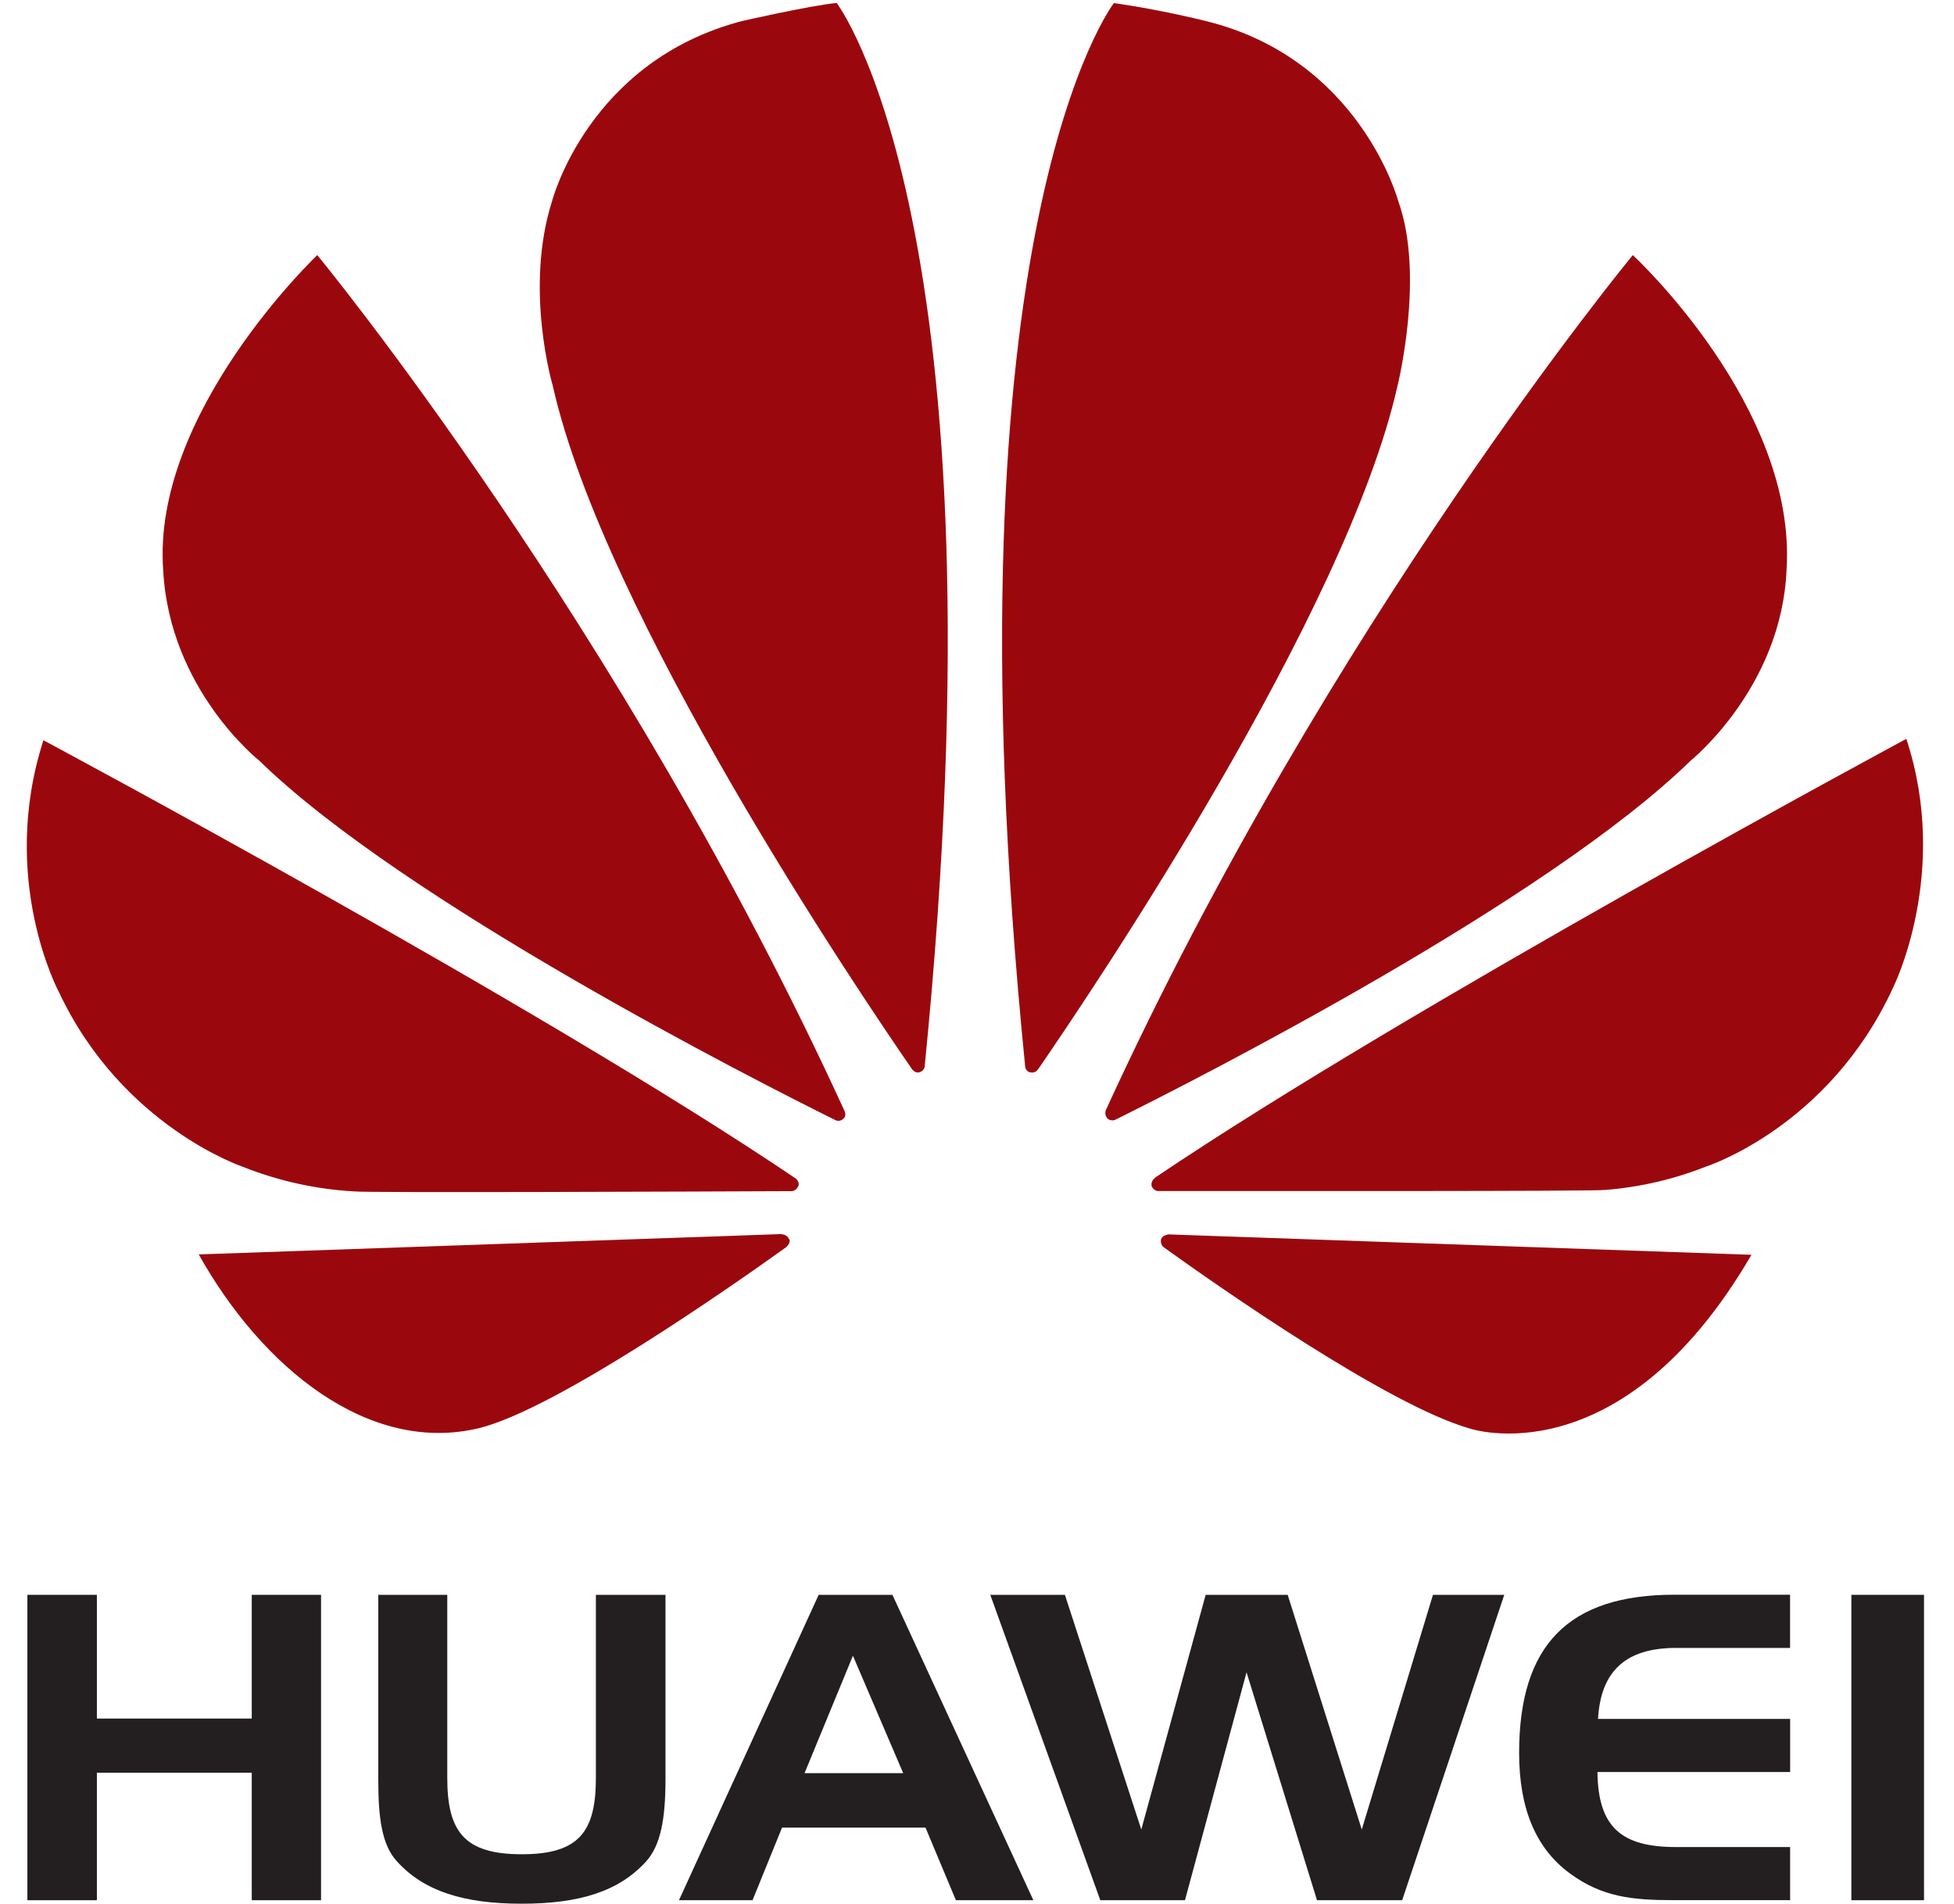
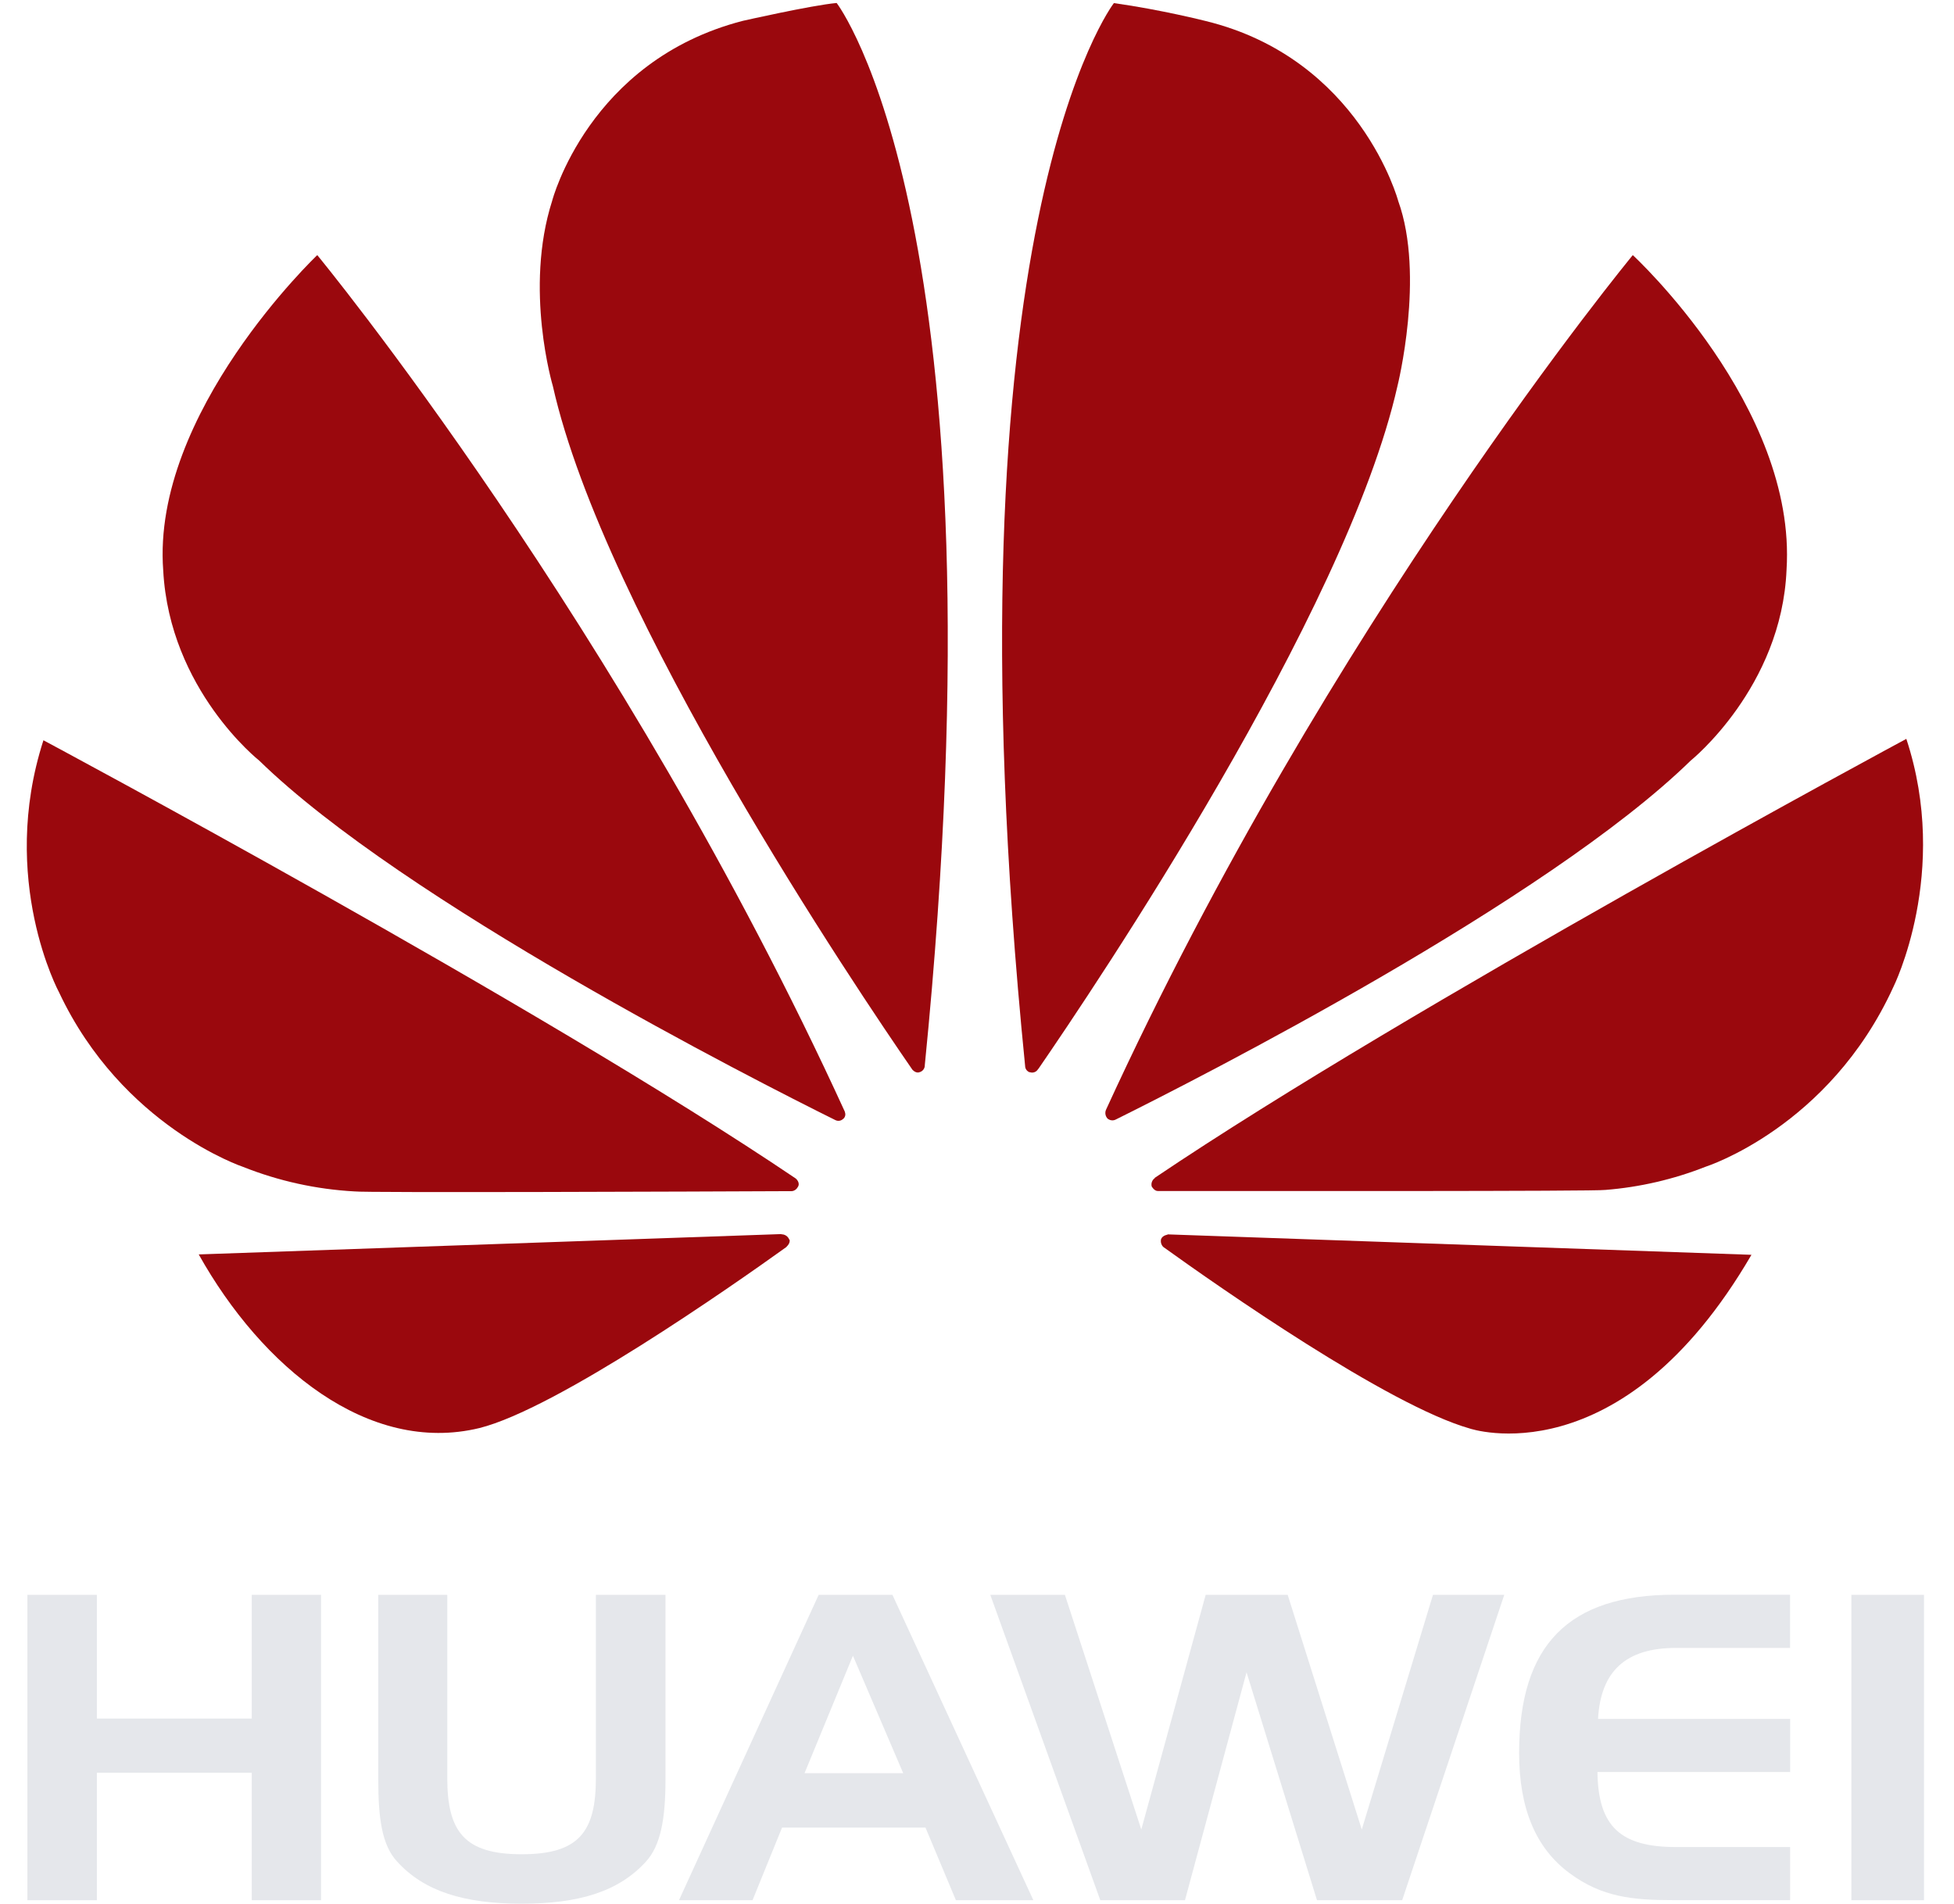
<svg xmlns="http://www.w3.org/2000/svg" id="Layer_1" data-name="Layer 1" viewBox="0 0 655.92 639">
  <defs>
    <style>
-             .cls-1{fill:none;}.cls-2{fill:#231f20;}.cls-3{clip-path:url(#clip-path);}.cls-4{fill:#9a080d;}.cls-5{clip-path:url(#clip-path-2);}.cls-6{clip-path:url(#clip-path-3);}.cls-7{clip-path:url(#clip-path-5);}.cls-8{clip-path:url(#clip-path-6);}.cls-9{clip-path:url(#clip-path-7);}.cls-10{clip-path:url(#clip-path-9);}.cls-11{clip-path:url(#clip-path-10);}.cls-12{clip-path:url(#clip-path-11);}.cls-13{clip-path:url(#clip-path-13);}.cls-14{clip-path:url(#clip-path-14);}.cls-15{clip-path:url(#clip-path-15);}.cls-16{clip-path:url(#clip-path-17);}.cls-17{clip-path:url(#clip-path-18);}.cls-18{clip-path:url(#clip-path-19);}.cls-19{clip-path:url(#clip-path-21);}.cls-20{clip-path:url(#clip-path-22);}.cls-21{clip-path:url(#clip-path-23);}.cls-22{clip-path:url(#clip-path-25);}.cls-23{clip-path:url(#clip-path-26);}.cls-24{clip-path:url(#clip-path-27);}.cls-25{clip-path:url(#clip-path-29);}.cls-26{clip-path:url(#clip-path-30);}.cls-27{clip-path:url(#clip-path-31);}</style>
+             .cls-1{fill:none;}.cls-2{fill:#e5e7eb;}.cls-3{clip-path:url(#clip-path);}.cls-4{fill:#9a080d;}.cls-5{clip-path:url(#clip-path-2);}.cls-6{clip-path:url(#clip-path-3);}.cls-7{clip-path:url(#clip-path-5);}.cls-8{clip-path:url(#clip-path-6);}.cls-9{clip-path:url(#clip-path-7);}.cls-10{clip-path:url(#clip-path-9);}.cls-11{clip-path:url(#clip-path-10);}.cls-12{clip-path:url(#clip-path-11);}.cls-13{clip-path:url(#clip-path-13);}.cls-14{clip-path:url(#clip-path-14);}.cls-15{clip-path:url(#clip-path-15);}.cls-16{clip-path:url(#clip-path-17);}.cls-17{clip-path:url(#clip-path-18);}.cls-18{clip-path:url(#clip-path-19);}.cls-19{clip-path:url(#clip-path-21);}.cls-20{clip-path:url(#clip-path-22);}.cls-21{clip-path:url(#clip-path-23);}.cls-22{clip-path:url(#clip-path-25);}.cls-23{clip-path:url(#clip-path-26);}.cls-24{clip-path:url(#clip-path-27);}.cls-25{clip-path:url(#clip-path-29);}.cls-26{clip-path:url(#clip-path-30);}.cls-27{clip-path:url(#clip-path-31);}</style>
    <clipPath id="clip-path" transform="translate(-172.56 -180)">
      <path class="cls-1" d="M455.63,555.58a2,2,0,0,0,.51-2.34h.05C381.37,389.68,279.06,265.63,279.06,265.63s-55.68,52.87-51.71,105.85c2.13,40.1,32.22,63.83,32.22,63.83C308.17,482.71,425.71,542.48,453,556a2.25,2.25,0,0,0,2.62-.45" />
    </clipPath>
    <clipPath id="clip-path-2" transform="translate(-172.56 -180)">
      <path class="cls-1" d="M223.37,265.37H456.71v291H223.37Zm514780,24361.57s58.21,46.85,27,124h2.75c-3967.5,8682.73-9392.88,15268.25-9392.88,15268.25s-2952.84-2806.68-2742.28-5618.89c112.84-2128.88,1708.75-3388.5,1708.75-3388.5,2577.16-2516.46,8810.34-5689.6,10257.63-6408.72,18.81-9.19,95.43-32.15,139,23.87" />
    </clipPath>
    <clipPath id="clip-path-3" transform="translate(-172.56 -180)">
      <rect class="cls-1" x="223.45" y="265.37" width="233.26" height="291.01" />
    </clipPath>
    <clipPath id="clip-path-5" transform="translate(-172.56 -180)">
      <path class="cls-1" d="M437.49,596.09a2.75,2.75,0,0,0-2.59-1.76v-.08l-195.63,6.83c21.2,37.89,57,67.3,94.2,58.29,25.71-6.4,83.87-47,103.1-60.8l0-.06c1.46-1.34,1-2.42,1-2.42" />
    </clipPath>
    <clipPath id="clip-path-6" transform="translate(-172.56 -180)">
      <path class="cls-1" d="M238.9,594H437.62v74.13H238.9ZM503687.72,22036.33c-26.5,91.79-133.94,91.79-133.94,91.79v4L493388,21776.71c1102.06-1970.78,2960.66-3500.62,4894.81-3032.22,1336.25,333.42,4357.66,2445.93,5357.28,3163.15l-2.25,3.15c75.94,69.3,49.88,125.54,49.88,125.54" />
    </clipPath>
    <clipPath id="clip-path-7" transform="translate(-172.56 -180)">
      <rect class="cls-1" x="238.9" y="593.95" width="198.72" height="74.13" />
    </clipPath>
    <clipPath id="clip-path-9" transform="translate(-172.56 -180)">
      <path class="cls-1" d="M440.36,578.48c1-1.52-.69-2.89-.69-2.89l0,0c-85.94-58.06-252.53-147.1-252.53-147.1-15.14,46.91,5.27,84.67,5.27,84.67,21.21,45,61.73,58.53,61.73,58.53a118.9,118.9,0,0,0,37.42,8.24c3,.49,116.43.05,146.82-.09a2.43,2.43,0,0,0,1.94-1.34" />
    </clipPath>
    <clipPath id="clip-path-10" transform="translate(-172.56 -180)">
      <path class="cls-1" d="M172.56,429.1H441.87V581.05H172.56Zm513530.5,22961.41c52.25,80.74-37.09,153.23-37.09,153.23l2.28.92c-4552.66,3079.26-13378.78,7801.83-13378.78,7801.83-802-2487.91,279.09-4490.44,279.09-4490.44,1123.69-2384.22,3270.35-3104.5,3270.35-3104.5,991.25-409.67,1982.5-436.74,1982.5-436.74,156.78-26.61,6168.09-2.75,7778.5,4.59,68.34.92,103.15,71.11,103.15,71.11" />
    </clipPath>
    <clipPath id="clip-path-11" transform="translate(-172.56 -180)">
      <rect class="cls-1" x="172.66" y="429.16" width="269.21" height="151.88" />
    </clipPath>
    <clipPath id="clip-path-13" transform="translate(-172.56 -180)">
      <path class="cls-1" d="M453.41,181c-8.54.79-31.51,6-31.51,6-51.82,13.38-64,60.44-64,60.44-9.47,29.62.24,62.15.24,62.15,17.28,76.79,102.39,203,120.7,229.49,1.26,1.33,2.31.85,2.31.85a2.38,2.38,0,0,0,1.85-2.41C511.09,255.74,453.41,181,453.41,181" />
    </clipPath>
    <clipPath id="clip-path-14" transform="translate(-172.56 -180)">
      <path class="cls-1" d="M348.63,180.16H511.34V539.61H348.63ZM514912.34,44513.34c-452.81-41.8-1670.78-320.55-1670.78-320.55-2748.4-710.44-3397.5-3208.66-3397.5-3208.66-501.87-1572.42,13.28-3299.6,13.28-3299.6,916.16-4076.62,5429.75-10776.83,6400.94-12183,66.53-70.73,122.47-45.46,122.47-45.46,105.06,28.47,97.75,128.12,97.75,128.12,1492.28,14961.37-1566.16,18929.15-1566.16,18929.15" />
    </clipPath>
    <clipPath id="clip-path-15" transform="translate(-172.56 -180)">
      <rect class="cls-1" x="348.63" y="180.34" width="162.71" height="359.27" />
    </clipPath>
    <clipPath id="clip-path-17" transform="translate(-172.56 -180)">
      <path class="cls-1" d="M518.2,539.89a2.29,2.29,0,0,0,2.85-1.07h.06c18.7-27.19,103.27-152.69,120.54-229.19,0,0,9.3-37.1.27-62.15,0,0-12.78-47.79-64.69-60.44,0,0-14.92-3.79-30.76-6,0,0-58,74.77-29.8,356.74h0a2.29,2.29,0,0,0,1.49,2.15" />
    </clipPath>
    <clipPath id="clip-path-18" transform="translate(-172.56 -180)">
      <path class="cls-1" d="M488.1,180H650.56V539.64H488.1ZM518976,25491c98.31-40.46,151.13,56.56,151.13,56.56h2.75c993.5,1445.57,5483.65,8115.74,6400.9,12182.12,0,0,493.32,1972,13.82,3303.59,0,0-678,2540.34-3434.29,3212.56,0,0-792.28,200.92-1633.75,320.93,0,0-3078.75-3974-1581.84-18961.73h2.28c10.1-97,79-114,79-114" />
    </clipPath>
    <clipPath id="clip-path-19" transform="translate(-172.56 -180)">
      <rect class="cls-1" x="488.1" y="180.09" width="162.47" height="359.55" />
    </clipPath>
    <clipPath id="clip-path-21" transform="translate(-172.56 -180)">
      <path class="cls-1" d="M564.54,594.43s-1.75.22-2.23,1.52a2.78,2.78,0,0,0,.75,2.63v0c18.7,13.45,75.49,53.17,102.87,60.94,0,0,50.57,17.2,94.56-58.31l-196-6.86v0" />
    </clipPath>
    <clipPath id="clip-path-22" transform="translate(-172.56 -180)">
      <path class="cls-1" d="M561.21,594.77H759.79v82.37H561.21ZM520774.94,22565.9s-93.13-11.48-118.31-80.82c0,0-21.57-93.22,39.4-139.6v-2.29c991.78-714.53,4003.78-2822.74,5455.66-3235.11,0,0,2681.19-912.89,5013.81,3095.51l-10390.56,364.15v-1.84" />
    </clipPath>
    <clipPath id="clip-path-23" transform="translate(-172.56 -180)">
      <rect class="cls-1" x="561.27" y="594.98" width="198.52" height="82.16" />
    </clipPath>
    <clipPath id="clip-path-25" transform="translate(-172.56 -180)">
      <path class="cls-1" d="M812.52,428S646.19,517.37,560.17,575.39l.05.07a2.6,2.6,0,0,0-1.05,2.82s.84,1.51,2,1.51v0c30.76,0,147.35.14,150.31-.36a117.11,117.11,0,0,0,33.63-7.79s41.48-13.19,63-60.3c0,0,19.2-38.43,4.35-83.37" />
    </clipPath>
    <clipPath id="clip-path-26" transform="translate(-172.56 -180)">
      <path class="cls-1" d="M559.61,427.09H828.32V579H559.61Zm534293.2,31025.5s-8835.56-4752.3-13405.06-7837.54l2.72-3.22s-82.72-54.28-55.56-150.42c0,0,44.59-80,108-80v-1.84c1634-1.84,7827.5-7.37,7984.56,19.31,0,0,801.44,33.12,1787.12,414,0,0,2203.44,701,3347.63,3206.68,0,0,1020.12,2043.33,230.62,4433" />
    </clipPath>
    <clipPath id="clip-path-27" transform="translate(-172.56 -180)">
      <rect class="cls-1" x="559.61" y="427.28" width="268.71" height="151.76" />
    </clipPath>
    <clipPath id="clip-path-29" transform="translate(-172.56 -180)">
      <path class="cls-1" d="M544.49,555.58a2.45,2.45,0,0,0,2.61.22c28-13.9,144.69-73.34,193-120.49,0,0,30.55-24.56,32.17-64.08,3.49-54.82-51.61-105.6-51.61-105.6s-102,123.57-176.81,286.84h0a2.75,2.75,0,0,0,.59,3.11" />
    </clipPath>
    <clipPath id="clip-path-30" transform="translate(-172.56 -180)">
      <path class="cls-1" d="M543.23,266.12H775.94v291H543.23ZM520100.94,24645.79s69.84-53.77,138.19-12c1487.84,738.49,7678.81,3896.51,10243.18,6401.51,0,0,1621,1304.67,1707.25,3403.88,185.07,2912.63-2738.75,5610.18-2738.75,5610.18s-5412.87-6564.66-9383.84-15238.18h2.75s-44.94-100.19,31.22-165.44" />
    </clipPath>
    <clipPath id="clip-path-31" transform="translate(-172.56 -180)">
      <rect class="cls-1" x="543.23" y="266.12" width="232.71" height="290.97" />
    </clipPath>
  </defs>
-   <polyline class="cls-2" points="32.52 576.88 84.51 576.88 84.51 535.35 107.77 535.35 107.77 637.86 84.51 637.86 84.51 595.06 32.52 595.06 32.52 637.86 9.19 637.86 9.19 535.35 32.52 535.35 32.52 576.88" />
-   <path class="cls-2" d="M322.7,776.76c0,18.09,5.73,25.67,25,25.67s24.89-7.58,24.89-25.67V715.35h23.36v62c0,13.14-1.6,22.12-6.55,27.54-9.08,10-22.36,14.14-41.7,14.14s-32.74-4.13-41.83-14.14c-5.12-5.52-6.33-14.54-6.33-27.54v-62H322.7v61.41" transform="translate(-172.56 -180)" />
-   <path class="cls-2" d="M442.63,775.21h33.12l-16.88-39.42-16.24,39.42m29.5-59.86,47.31,102.51h-26l-10.21-24.38H435.08l-9.91,24.38H400.48l46.89-102.51Z" transform="translate(-172.56 -180)" />
-   <polyline class="cls-2" points="357.47 535.35 383.11 614.13 404.72 535.35 432.25 535.35 457.12 614.13 481.02 535.35 504.95 535.35 470.68 637.86 442.09 637.86 418.44 561.35 397.77 637.86 369.35 637.86 332.42 535.35 357.47 535.35" />
-   <path class="cls-2" d="M709,757h64.48v17.83H708.8c.19,18.47,8,25.18,26.34,25.18h38.33v17.82H734.09c-13.42,0-23.79-1-34.59-9-11.42-8.38-17-21.82-17-40.38,0-36.26,16.55-53.14,52.17-53.14h38.78v17.86H735.14c-16.77,0-25.25,7.73-26.15,23.82" transform="translate(-172.56 -180)" />
-   <rect class="cls-2" x="621.47" y="535.35" width="24.38" height="102.51" />
+   <g>
+     <polyline class="cls-2" points="32.52 576.88 84.51 576.88 84.51 535.35 107.77 535.35 107.77 637.86 84.51 637.86 84.51 595.06 32.52 595.06 32.52 637.86 9.19 637.86 9.19 535.35 32.52 535.35 32.52 576.88" />
+     <path class="cls-2" d="M322.7,776.76c0,18.09,5.73,25.67,25,25.67s24.89-7.58,24.89-25.67V715.35h23.36v62c0,13.14-1.6,22.12-6.55,27.54-9.08,10-22.36,14.14-41.7,14.14s-32.74-4.13-41.83-14.14c-5.12-5.52-6.33-14.54-6.33-27.54v-62H322.7v61.41" transform="translate(-172.56 -180)" />
+     <path class="cls-2" d="M442.63,775.21h33.12l-16.88-39.42-16.24,39.42m29.5-59.86,47.31,102.51h-26l-10.21-24.38H435.08l-9.91,24.38H400.48l46.89-102.51Z" transform="translate(-172.56 -180)" />
+     <polyline class="cls-2" points="357.47 535.35 383.11 614.13 404.72 535.35 432.25 535.35 457.12 614.13 481.02 535.35 504.95 535.35 470.68 637.86 442.09 637.86 418.44 561.35 397.77 637.86 369.35 637.86 332.42 535.35 357.47 535.35" />
+     <path class="cls-2" d="M709,757h64.48v17.83H708.8c.19,18.47,8,25.18,26.34,25.18h38.33v17.82H734.09c-13.42,0-23.79-1-34.59-9-11.42-8.38-17-21.82-17-40.38,0-36.26,16.55-53.14,52.17-53.14h38.78v17.86H735.14c-16.77,0-25.25,7.73-26.15,23.82" transform="translate(-172.56 -180)" />
+     <rect class="cls-2" x="621.47" y="535.35" width="24.38" height="102.51" />
+   </g>
  <g class="cls-3">
    <path class="cls-4" d="M455.63,555.58a2,2,0,0,0,.51-2.34h.05C381.37,389.68,279.06,265.63,279.06,265.63s-55.68,52.87-51.71,105.85c2.13,40.1,32.22,63.83,32.22,63.83C308.17,482.71,425.71,542.48,453,556a2.25,2.25,0,0,0,2.62-.45" transform="translate(-172.56 -180)" />
  </g>
  <g class="cls-7">
    <path class="cls-4" d="M437.49,596.09a2.75,2.75,0,0,0-2.59-1.76v-.08l-195.63,6.83c21.2,37.89,57,67.3,94.2,58.29,25.71-6.4,83.87-47,103.1-60.8l0-.06c1.46-1.34,1-2.42,1-2.42" transform="translate(-172.56 -180)" />
  </g>
  <g class="cls-10">
    <path class="cls-4" d="M440.36,578.48c1-1.52-.69-2.89-.69-2.89l0,0c-85.94-58.06-252.53-147.1-252.53-147.1-15.14,46.91,5.27,84.67,5.27,84.67,21.21,45,61.73,58.53,61.73,58.53a118.9,118.9,0,0,0,37.42,8.24c3,.49,116.43.05,146.82-.09a2.43,2.43,0,0,0,1.94-1.34" transform="translate(-172.56 -180)" />
  </g>
  <g class="cls-13">
    <path class="cls-4" d="M453.41,181c-8.54.79-31.51,6-31.51,6-51.82,13.38-64,60.44-64,60.44-9.47,29.62.24,62.15.24,62.15,17.28,76.79,102.39,203,120.7,229.49,1.26,1.33,2.31.85,2.31.85a2.38,2.38,0,0,0,1.85-2.41C511.09,255.74,453.41,181,453.41,181" transform="translate(-172.56 -180)" />
  </g>
  <g class="cls-16">
    <path class="cls-4" d="M518.2,539.89a2.29,2.29,0,0,0,2.85-1.07h.06c18.7-27.19,103.27-152.69,120.54-229.19,0,0,9.3-37.1.27-62.15,0,0-12.78-47.79-64.69-60.44,0,0-14.92-3.79-30.76-6,0,0-58,74.77-29.8,356.74h0a2.29,2.29,0,0,0,1.49,2.15" transform="translate(-172.56 -180)" />
  </g>
  <g class="cls-19">
    <path class="cls-4" d="M564.54,594.43s-1.75.22-2.23,1.52a2.78,2.78,0,0,0,.75,2.63v0c18.7,13.45,75.49,53.17,102.87,60.94,0,0,50.57,17.2,94.56-58.31l-196-6.86v0" transform="translate(-172.56 -180)" />
  </g>
  <g class="cls-22">
    <path class="cls-4" d="M812.52,428S646.19,517.37,560.17,575.39l.05.07a2.6,2.6,0,0,0-1.05,2.82s.84,1.51,2,1.51v0c30.76,0,147.35.14,150.31-.36a117.11,117.11,0,0,0,33.63-7.79s41.48-13.19,63-60.3c0,0,19.2-38.43,4.35-83.37" transform="translate(-172.56 -180)" />
  </g>
  <g class="cls-25">
    <path class="cls-4" d="M544.49,555.58a2.45,2.45,0,0,0,2.61.22c28-13.9,144.69-73.34,193-120.49,0,0,30.55-24.56,32.17-64.08,3.49-54.82-51.61-105.6-51.61-105.6s-102,123.57-176.81,286.84h0a2.75,2.75,0,0,0,.59,3.11" transform="translate(-172.56 -180)" />
  </g>
</svg>
